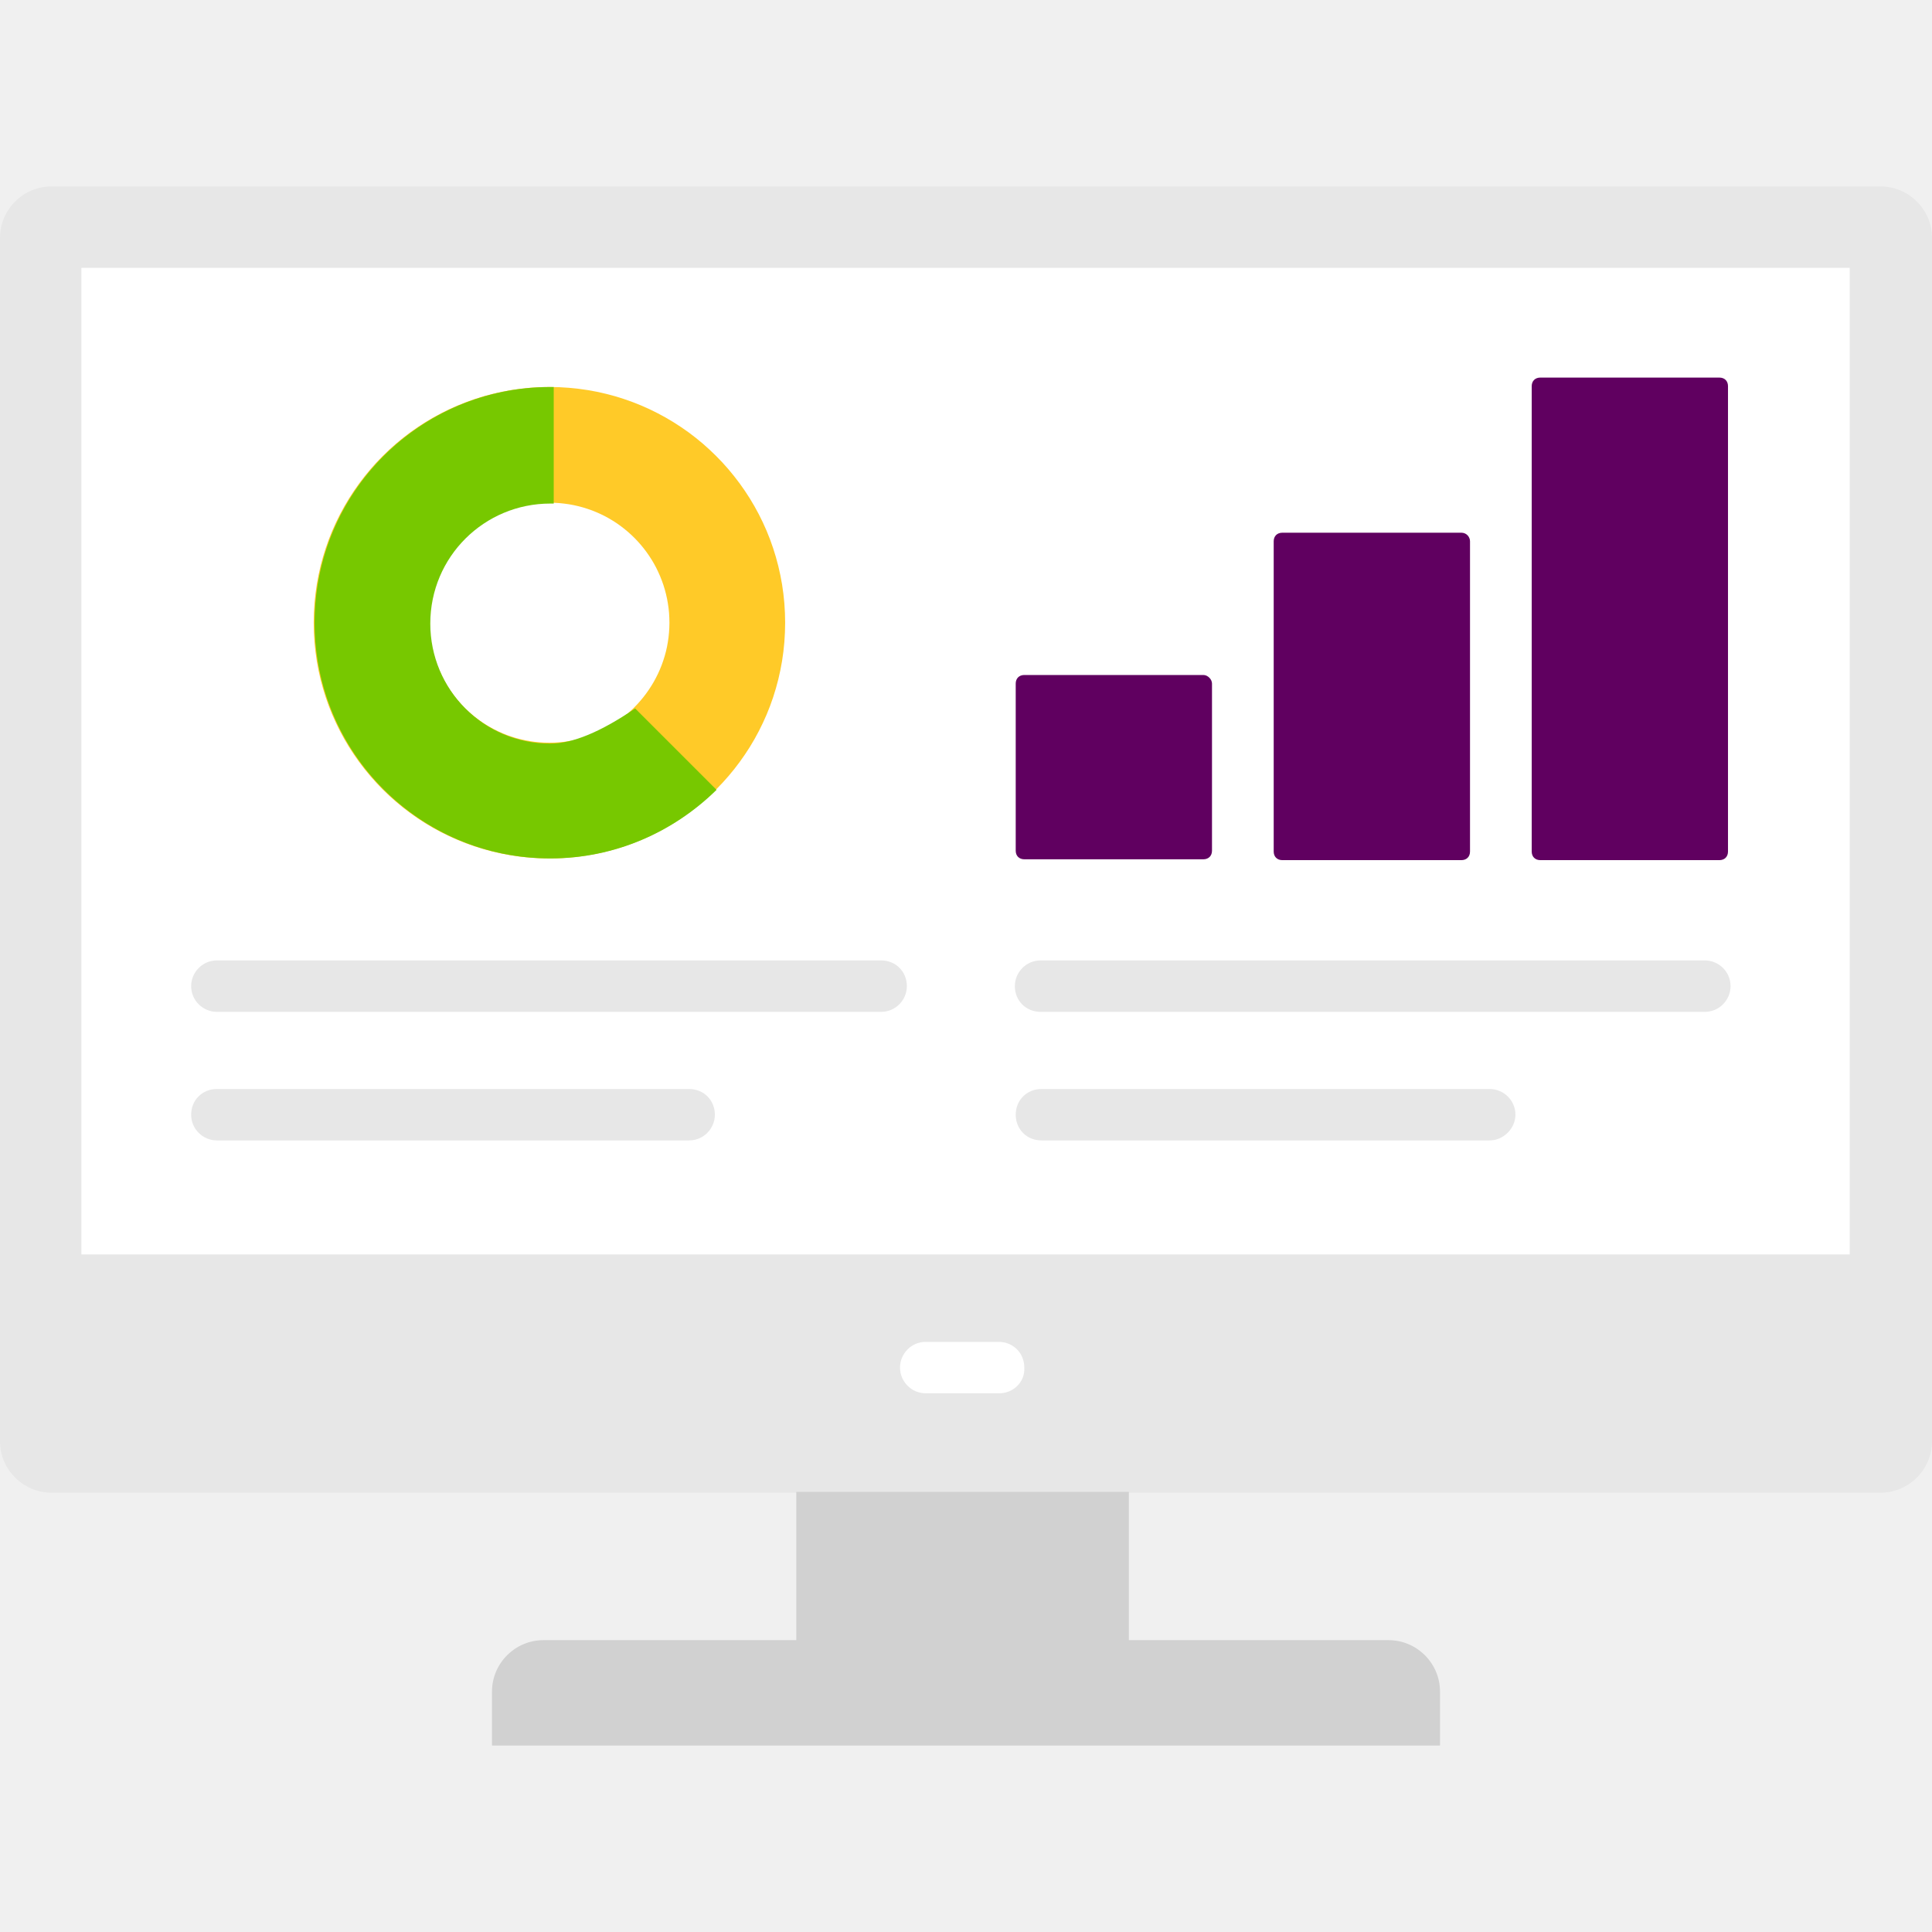
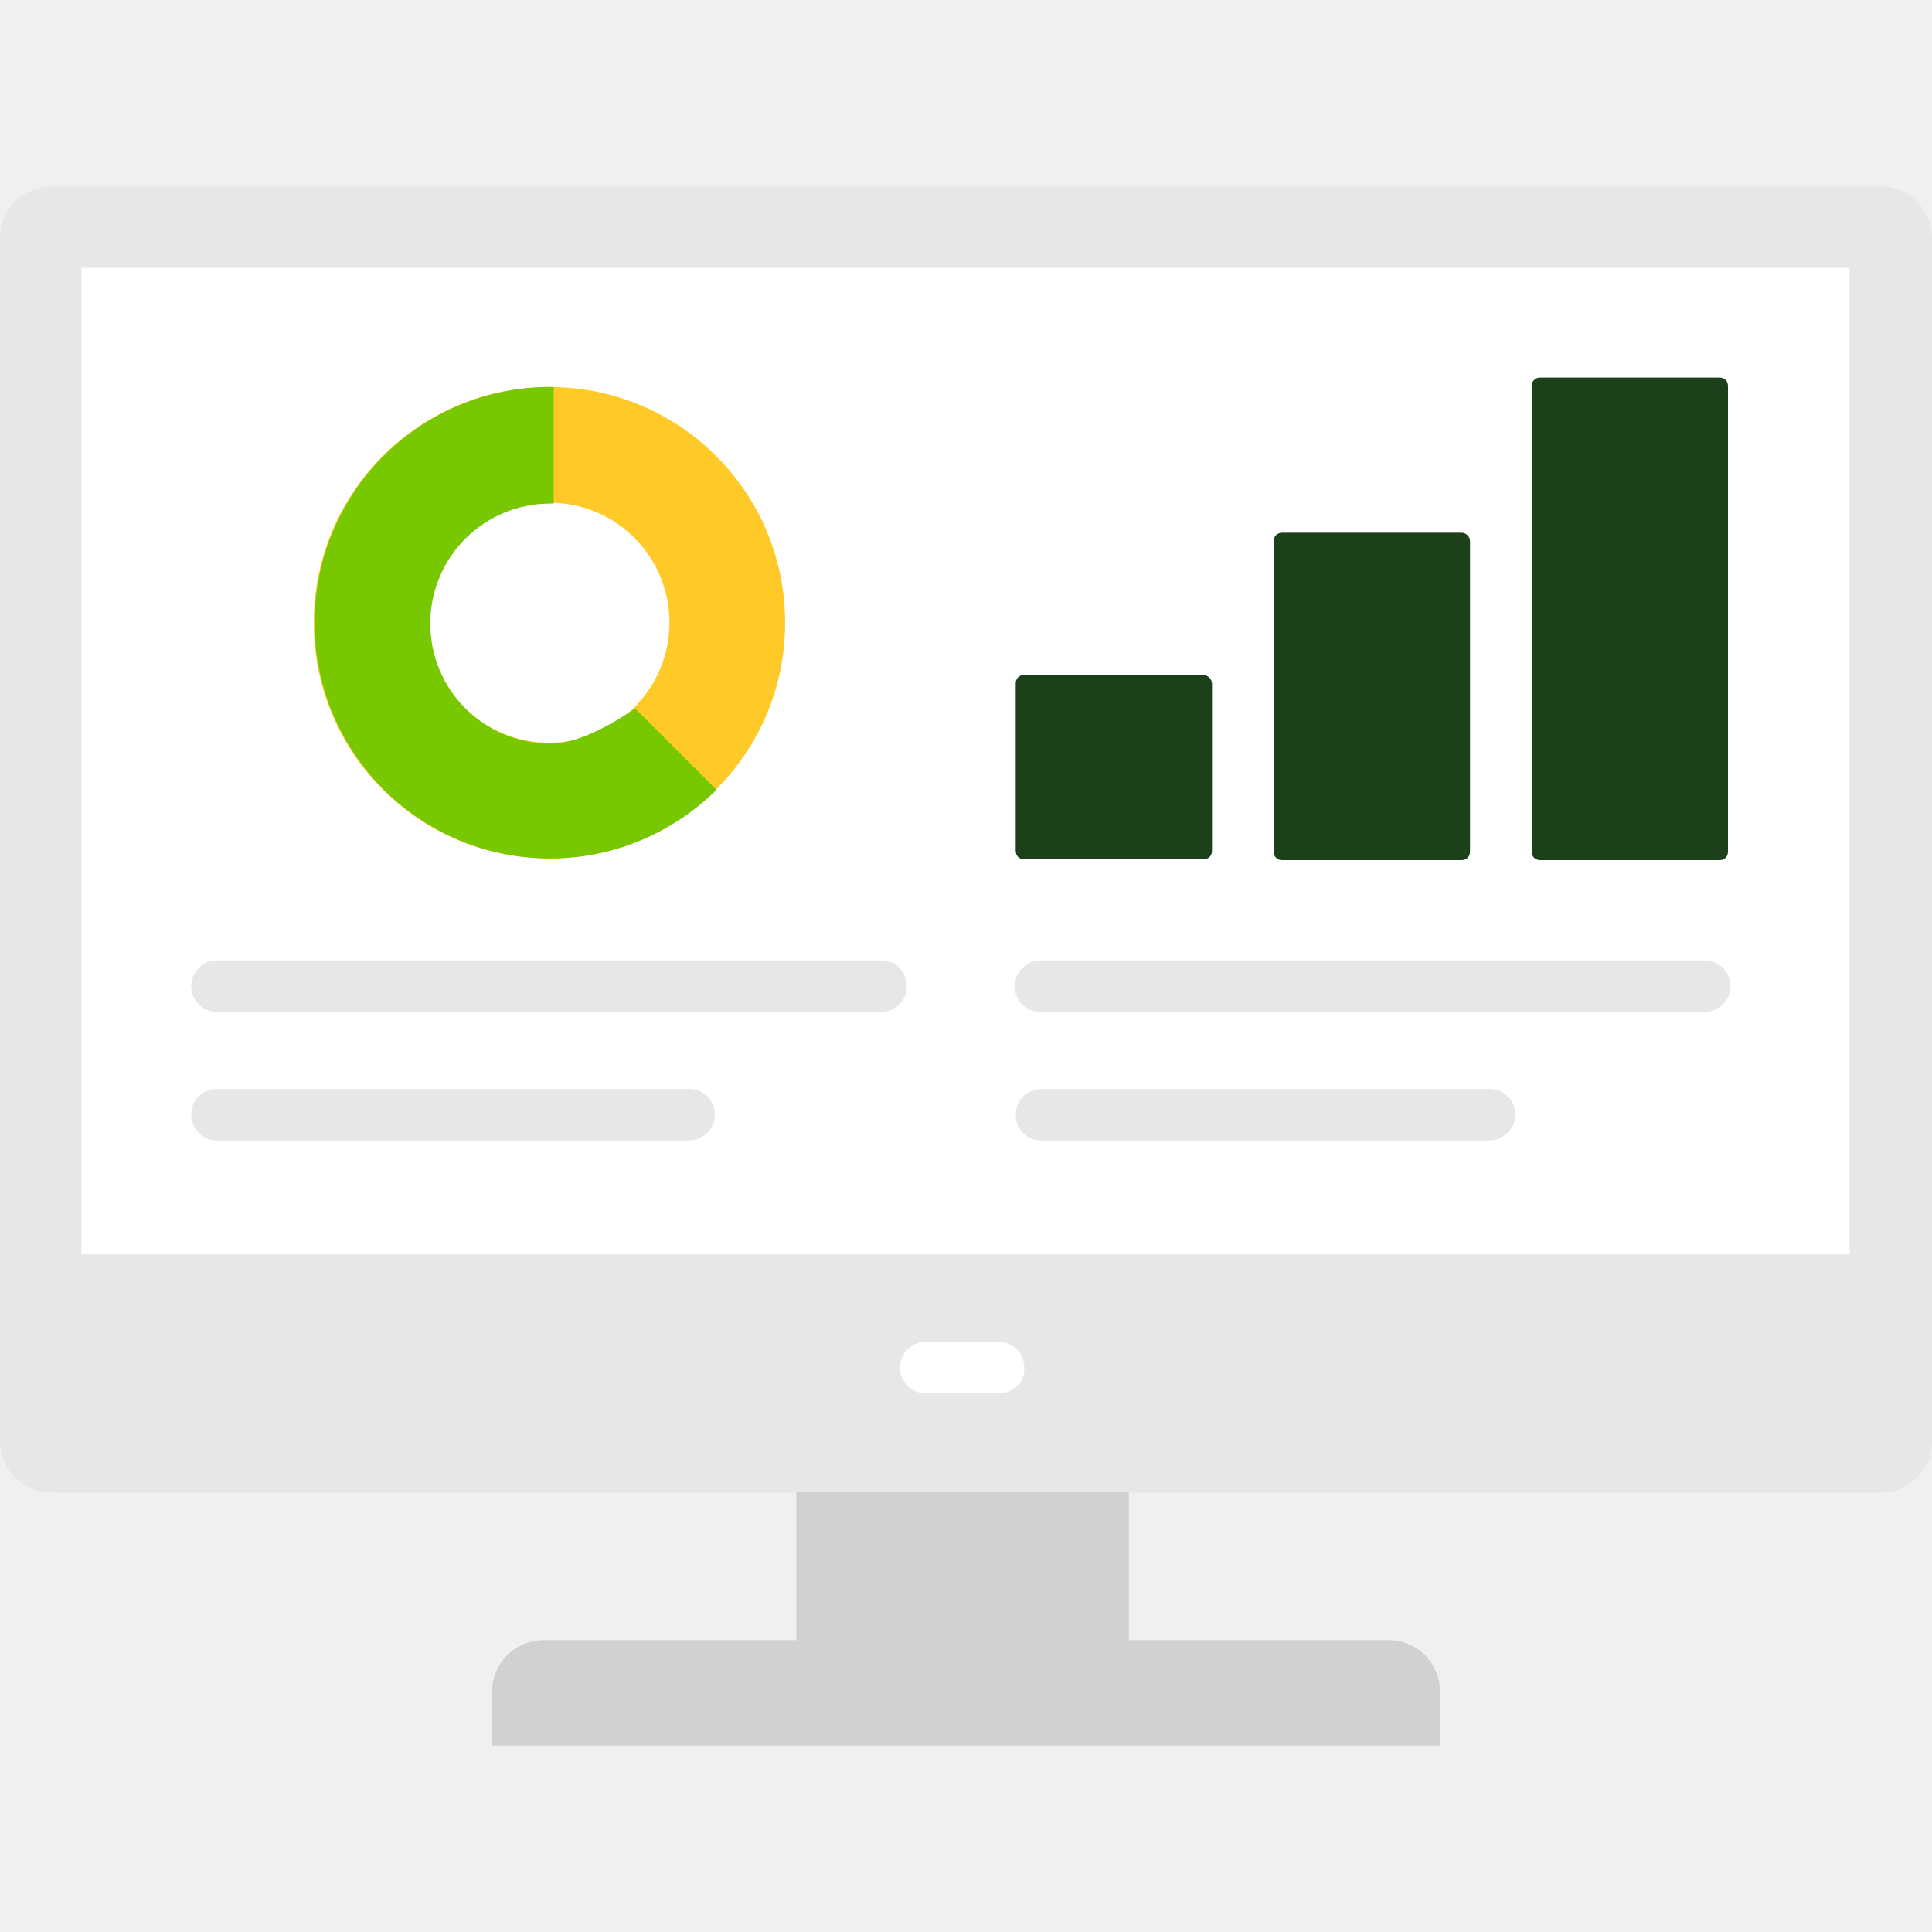
<svg xmlns="http://www.w3.org/2000/svg" xmlns:xlink="http://www.w3.org/1999/xlink" width="300" height="300" version="1.1" viewBox="0 0 640 640">
  <defs>
    <path id="aFsi2Dajn" d="m17.04 494.48c-9.37 0-17.04-7.67-17.04-17.04v-398.65c0-9.37 7.67-17.03 17.04-17.03h605.92c9.37 0 17.04 7.66 17.04 17.03v398.65c0 9.37-7.67 17.04-17.04 17.04h-605.92z" />
    <path id="a1xc9R4psJ" d="m612.74 88.73v326.82h-585.77v-326.82h585.77z" />
    <path id="acs5RJSkP" d="m162.98 560.35c0-9.37 7.67-17.03 17.04-17.03h279.96c9.37 0 17.04 7.66 17.04 17.03v17.89h-314.04v-17.89z" />
    <path id="aNbLM5Gkm" d="m373.95 494.2v51.39h-110.17v-51.39h110.17z" />
    <path id="arAZINIX" d="m339.31 223.6c-1.71 0-2.84 1.14-2.84 2.84v55.37c0 1.7 1.13 2.84 2.84 2.84h59.34c1.7 0 2.84-1.14 2.84-2.84v-55.37c0-1.42-1.42-2.84-2.84-2.84h-59.34z" />
    <path id="c2fM59xSHr" d="m424.77 176.47c-1.7 0-2.84 1.13-2.84 2.84v102.78c0 1.71 1.14 2.84 2.84 2.84h59.35c1.7 0 2.84-1.13 2.84-2.84v-102.78c0-1.42-1.14-2.84-2.84-2.84h-59.35z" />
    <path id="ap5NDtqdy" d="m510.24 125.08c-1.7 0-2.84 1.13-2.84 2.83v154.18c0 1.71 1.14 2.84 2.84 2.84h59.34c1.71 0 2.84-1.13 2.84-2.84v-154.18c0-1.7-1.13-2.83-2.84-2.83h-59.34z" />
    <path id="a1iNzcowU" d="m188.41 128.46 3.16 0.32 3.11 0.44 3.07 0.56 3.03 0.69 2.98 0.79 2.94 0.92 2.88 1.02 2.83 1.13 2.78 1.24 2.71 1.34 2.66 1.44 2.59 1.54 2.53 1.64 2.46 1.72 2.38 1.82 2.32 1.91 2.23 2 2.16 2.08 2.08 2.15 1.99 2.24 1.91 2.32 1.82 2.38 1.73 2.46 1.64 2.53 1.54 2.59 1.44 2.65 1.34 2.72 1.24 2.77 1.13 2.83 1.02 2.89 0.91 2.93 0.8 2.99 0.68 3.03 0.57 3.07 0.44 3.11 0.32 3.15 0.19 3.19 0.07 3.22-0.07 3.22-0.19 3.19-0.32 3.15-0.44 3.12-0.57 3.07-0.68 3.03-0.8 2.98-0.91 2.94-1.02 2.88-1.13 2.83-1.24 2.77-1.34 2.72-1.44 2.66-1.54 2.59-1.64 2.52-1.73 2.46-1.82 2.39-1.91 2.31-1.99 2.24-2.08 2.16-2.16 2.08-2.23 1.99-2.32 1.91-2.38 1.82-2.46 1.73-2.53 1.64-2.59 1.54-2.66 1.44-2.71 1.34-2.78 1.23-2.83 1.14-2.88 1.02-2.94 0.91-2.98 0.8-3.03 0.68-3.07 0.56-3.11 0.45-3.16 0.32-3.18 0.19-3.22 0.07-3.23-0.07-3.18-0.19-3.16-0.32-3.11-0.45-3.07-0.56-3.03-0.68-2.98-0.8-2.94-0.91-2.88-1.02-2.83-1.14-2.78-1.23-2.71-1.34-2.66-1.44-2.59-1.54-2.53-1.64-2.45-1.73-2.39-1.82-2.31-1.91-2.24-1.99-2.16-2.08-2.08-2.16-1.99-2.24-1.91-2.31-1.82-2.39-1.73-2.46-1.64-2.52-1.54-2.59-1.44-2.66-1.34-2.72-1.24-2.77-1.13-2.83-1.02-2.88-0.91-2.94-0.8-2.98-0.68-3.03-0.57-3.07-0.44-3.12-0.32-3.15-0.19-3.19-0.07-3.22 0.07-3.22 0.19-3.19 0.32-3.15 0.44-3.11 0.57-3.07 0.68-3.03 0.8-2.99 0.91-2.93 1.02-2.89 1.13-2.83 1.24-2.77 1.34-2.72 1.44-2.65 1.54-2.59 1.64-2.53 1.73-2.46 1.82-2.38 1.91-2.32 1.99-2.24 2.08-2.15 2.16-2.08 2.24-2 2.31-1.91 2.39-1.82 2.45-1.72 2.53-1.64 2.59-1.54 2.66-1.44 2.71-1.34 2.78-1.24 2.83-1.13 2.88-1.02 2.94-0.92 2.98-0.79 3.03-0.69 3.07-0.56 3.11-0.44 3.16-0.32 3.18-0.2 3.23-0.06 3.22 0.06 3.18 0.2zm-9.65 38.2-1.6 0.16-1.58 0.23-1.56 0.28-1.54 0.34-1.51 0.41-1.49 0.46-1.47 0.52-1.44 0.57-1.41 0.62-1.38 0.68-1.35 0.73-1.32 0.78-1.29 0.83-1.25 0.87-1.22 0.93-1.18 0.96-1.14 1.02-1.1 1.05-1.06 1.1-1.02 1.13-0.97 1.18-0.93 1.21-0.88 1.25-0.84 1.29-0.79 1.32-0.73 1.35-0.69 1.38-0.63 1.42-0.58 1.44-0.52 1.47-0.47 1.5-0.41 1.53-0.34 1.55-0.29 1.57-0.23 1.59-0.16 1.62-0.1 1.63-0.04 1.65 0.04 1.63 0.09 1.62 0.17 1.6 0.22 1.58 0.28 1.56 0.35 1.54 0.4 1.51 0.46 1.49 0.52 1.47 0.57 1.44 0.63 1.41 0.67 1.38 0.73 1.35 0.78 1.32 0.83 1.29 0.88 1.25 0.92 1.22 0.97 1.17 1.01 1.15 1.05 1.1 1.1 1.06 1.14 1.01 1.17 0.98 1.22 0.93 1.24 0.88 1.29 0.84 1.32 0.78 1.35 0.74 1.39 0.68 1.41 0.64 1.44 0.58 1.48 0.52 1.5 0.46 1.52 0.41 1.55 0.35 1.57 0.29 1.59 0.23 1.62 0.16 1.63 0.1 1.66 0.03 1.63-0.03 1.61-0.1 1.6-0.16 1.58-0.23 1.56-0.29 1.54-0.35 1.51-0.41 1.5-0.46 1.46-0.52 1.44-0.58 1.41-0.64 1.38-0.68 1.35-0.74 1.32-0.78 1.29-0.84 1.25-0.88 1.22-0.93 1.18-0.98 1.14-1.01 1.1-1.06 1.06-1.1 1.02-1.15 0.97-1.17 0.93-1.22 0.88-1.25 0.84-1.29 0.79-1.32 0.73-1.35 0.69-1.38 0.63-1.41 0.58-1.44 0.52-1.47 0.47-1.49 0.41-1.51 0.35-1.54 0.28-1.56 0.23-1.58 0.16-1.6 0.1-1.62 0.04-1.63-0.04-1.63-0.09-1.62-0.16-1.59-0.23-1.58-0.28-1.56-0.35-1.54-0.4-1.52-0.46-1.49-0.52-1.46-0.57-1.44-0.63-1.41-0.67-1.39-0.73-1.35-0.78-1.32-0.83-1.28-0.88-1.26-0.92-1.21-0.97-1.18-1.01-1.14-1.05-1.1-1.1-1.06-1.14-1.02-1.17-0.97-1.21-0.93-1.25-0.89-1.29-0.83-1.32-0.79-1.35-0.74-1.39-0.68-1.41-0.63-1.44-0.58-1.48-0.52-1.49-0.47-1.53-0.41-1.55-0.35-1.57-0.29-1.59-0.22-1.62-0.17-1.63-0.1-1.65-0.03-1.64 0.03-1.61 0.1z" />
    <path id="a2yfez44wK" d="m182.29 246.32c-22.15 0-39.75-17.89-39.75-39.75 0-22.15 17.89-39.76 39.75-39.76h1.14v-38.61h-1.14c-43.16 0-78.08 34.92-78.08 78.08s34.92 78.09 78.08 78.09c21.58 0 40.89-8.81 55.08-22.72-1.79-1.8-10.79-10.79-26.97-26.97-11.36 7.76-20.73 11.64-28.11 11.64z" />
    <path id="diy8vUBRw" d="m344.99 377.78c-4.83 0-8.52-3.69-8.52-8.52 0-4.82 3.69-8.51 8.52-8.51h148.5c4.54 0 8.52 3.69 8.52 8.51 0 4.55-3.98 8.52-8.52 8.52h-148.5z" />
    <path id="bD5yp0BAy" d="m306.65 461.54c-4.82 0-8.51-3.97-8.51-8.51 0-4.55 3.69-8.52 8.51-8.52h24.14c4.83 0 8.52 3.69 8.52 8.52 0.28 4.82-3.69 8.51-8.24 8.51h-24.42z" />
    <path id="fUfHecm7R" d="m344.7 335.19c-4.82 0-8.52-3.69-8.52-8.52 0-4.54 3.7-8.52 8.52-8.52h220.06c4.54 0 8.51 3.7 8.51 8.52 0 4.55-3.69 8.52-8.51 8.52h-220.06z" />
    <path id="b1wR4T57EN" d="m71.84 377.78c-4.55 0-8.52-3.69-8.52-8.52 0-4.82 3.69-8.51 8.52-8.51h156.45c4.82 0 8.52 3.69 8.52 8.51 0 4.55-3.7 8.52-8.52 8.52h-156.45z" />
    <path id="b2KManUZ6V" d="m71.84 335.19c-4.55 0-8.52-3.69-8.52-8.52 0-4.54 3.69-8.52 8.52-8.52h220.05c4.83 0 8.52 3.7 8.52 8.52 0 4.55-3.69 8.52-8.52 8.52h-220.05z" />
  </defs>
  <use fill="#e7e7e7" xlink:href="#aFsi2Dajn" />
  <use fill-opacity="0" stroke="#000" stroke-opacity="0" xlink:href="#aFsi2Dajn" />
  <use fill="#fff" xlink:href="#a1xc9R4psJ" />
  <use fill-opacity="0" stroke="#000" stroke-opacity="0" xlink:href="#a1xc9R4psJ" />
  <use fill="#d1d1d1" xlink:href="#acs5RJSkP" />
  <use fill-opacity="0" stroke="#000" stroke-opacity="0" xlink:href="#acs5RJSkP" />
  <use fill="#d1d1d1" xlink:href="#aNbLM5Gkm" />
  <use fill-opacity="0" stroke="#000" stroke-opacity="0" xlink:href="#aNbLM5Gkm" />
-   <use fill="#600060" xlink:href="#arAZINIX" />
+   <use fill="#1C401A" xlink:href="#arAZINIX" />
  <use fill-opacity="0" stroke="#000" stroke-opacity="0" xlink:href="#arAZINIX" />
-   <use fill="#600060" xlink:href="#c2fM59xSHr" />
+   <use fill="#1C401A" xlink:href="#c2fM59xSHr" />
  <use fill-opacity="0" stroke="#000" stroke-opacity="0" xlink:href="#c2fM59xSHr" />
-   <use fill="#600060" xlink:href="#ap5NDtqdy" />
+   <use fill="#1C401A" xlink:href="#ap5NDtqdy" />
  <use fill-opacity="0" stroke="#000" stroke-opacity="0" xlink:href="#ap5NDtqdy" />
  <use fill="#ffca28" xlink:href="#a1iNzcowU" />
  <use fill-opacity="0" stroke="#000" stroke-opacity="0" xlink:href="#a1iNzcowU" />
  <use fill="#77c800" xlink:href="#a2yfez44wK" />
  <use fill-opacity="0" stroke="#000" stroke-opacity="0" xlink:href="#a2yfez44wK" />
  <use fill="#e7e7e7" xlink:href="#diy8vUBRw" />
  <use fill-opacity="0" stroke="#000" stroke-opacity="0" xlink:href="#diy8vUBRw" />
  <use fill="#fff" xlink:href="#bD5yp0BAy" />
  <use fill-opacity="0" stroke="#000" stroke-opacity="0" xlink:href="#bD5yp0BAy" />
  <use fill="#e7e7e7" xlink:href="#fUfHecm7R" />
  <use fill-opacity="0" stroke="#000" stroke-opacity="0" xlink:href="#fUfHecm7R" />
  <use fill="#e7e7e7" xlink:href="#b1wR4T57EN" />
  <use fill-opacity="0" stroke="#000" stroke-opacity="0" xlink:href="#b1wR4T57EN" />
  <use fill="#e7e7e7" xlink:href="#b2KManUZ6V" />
  <use fill-opacity="0" stroke="#000" stroke-opacity="0" xlink:href="#b2KManUZ6V" />
</svg>
